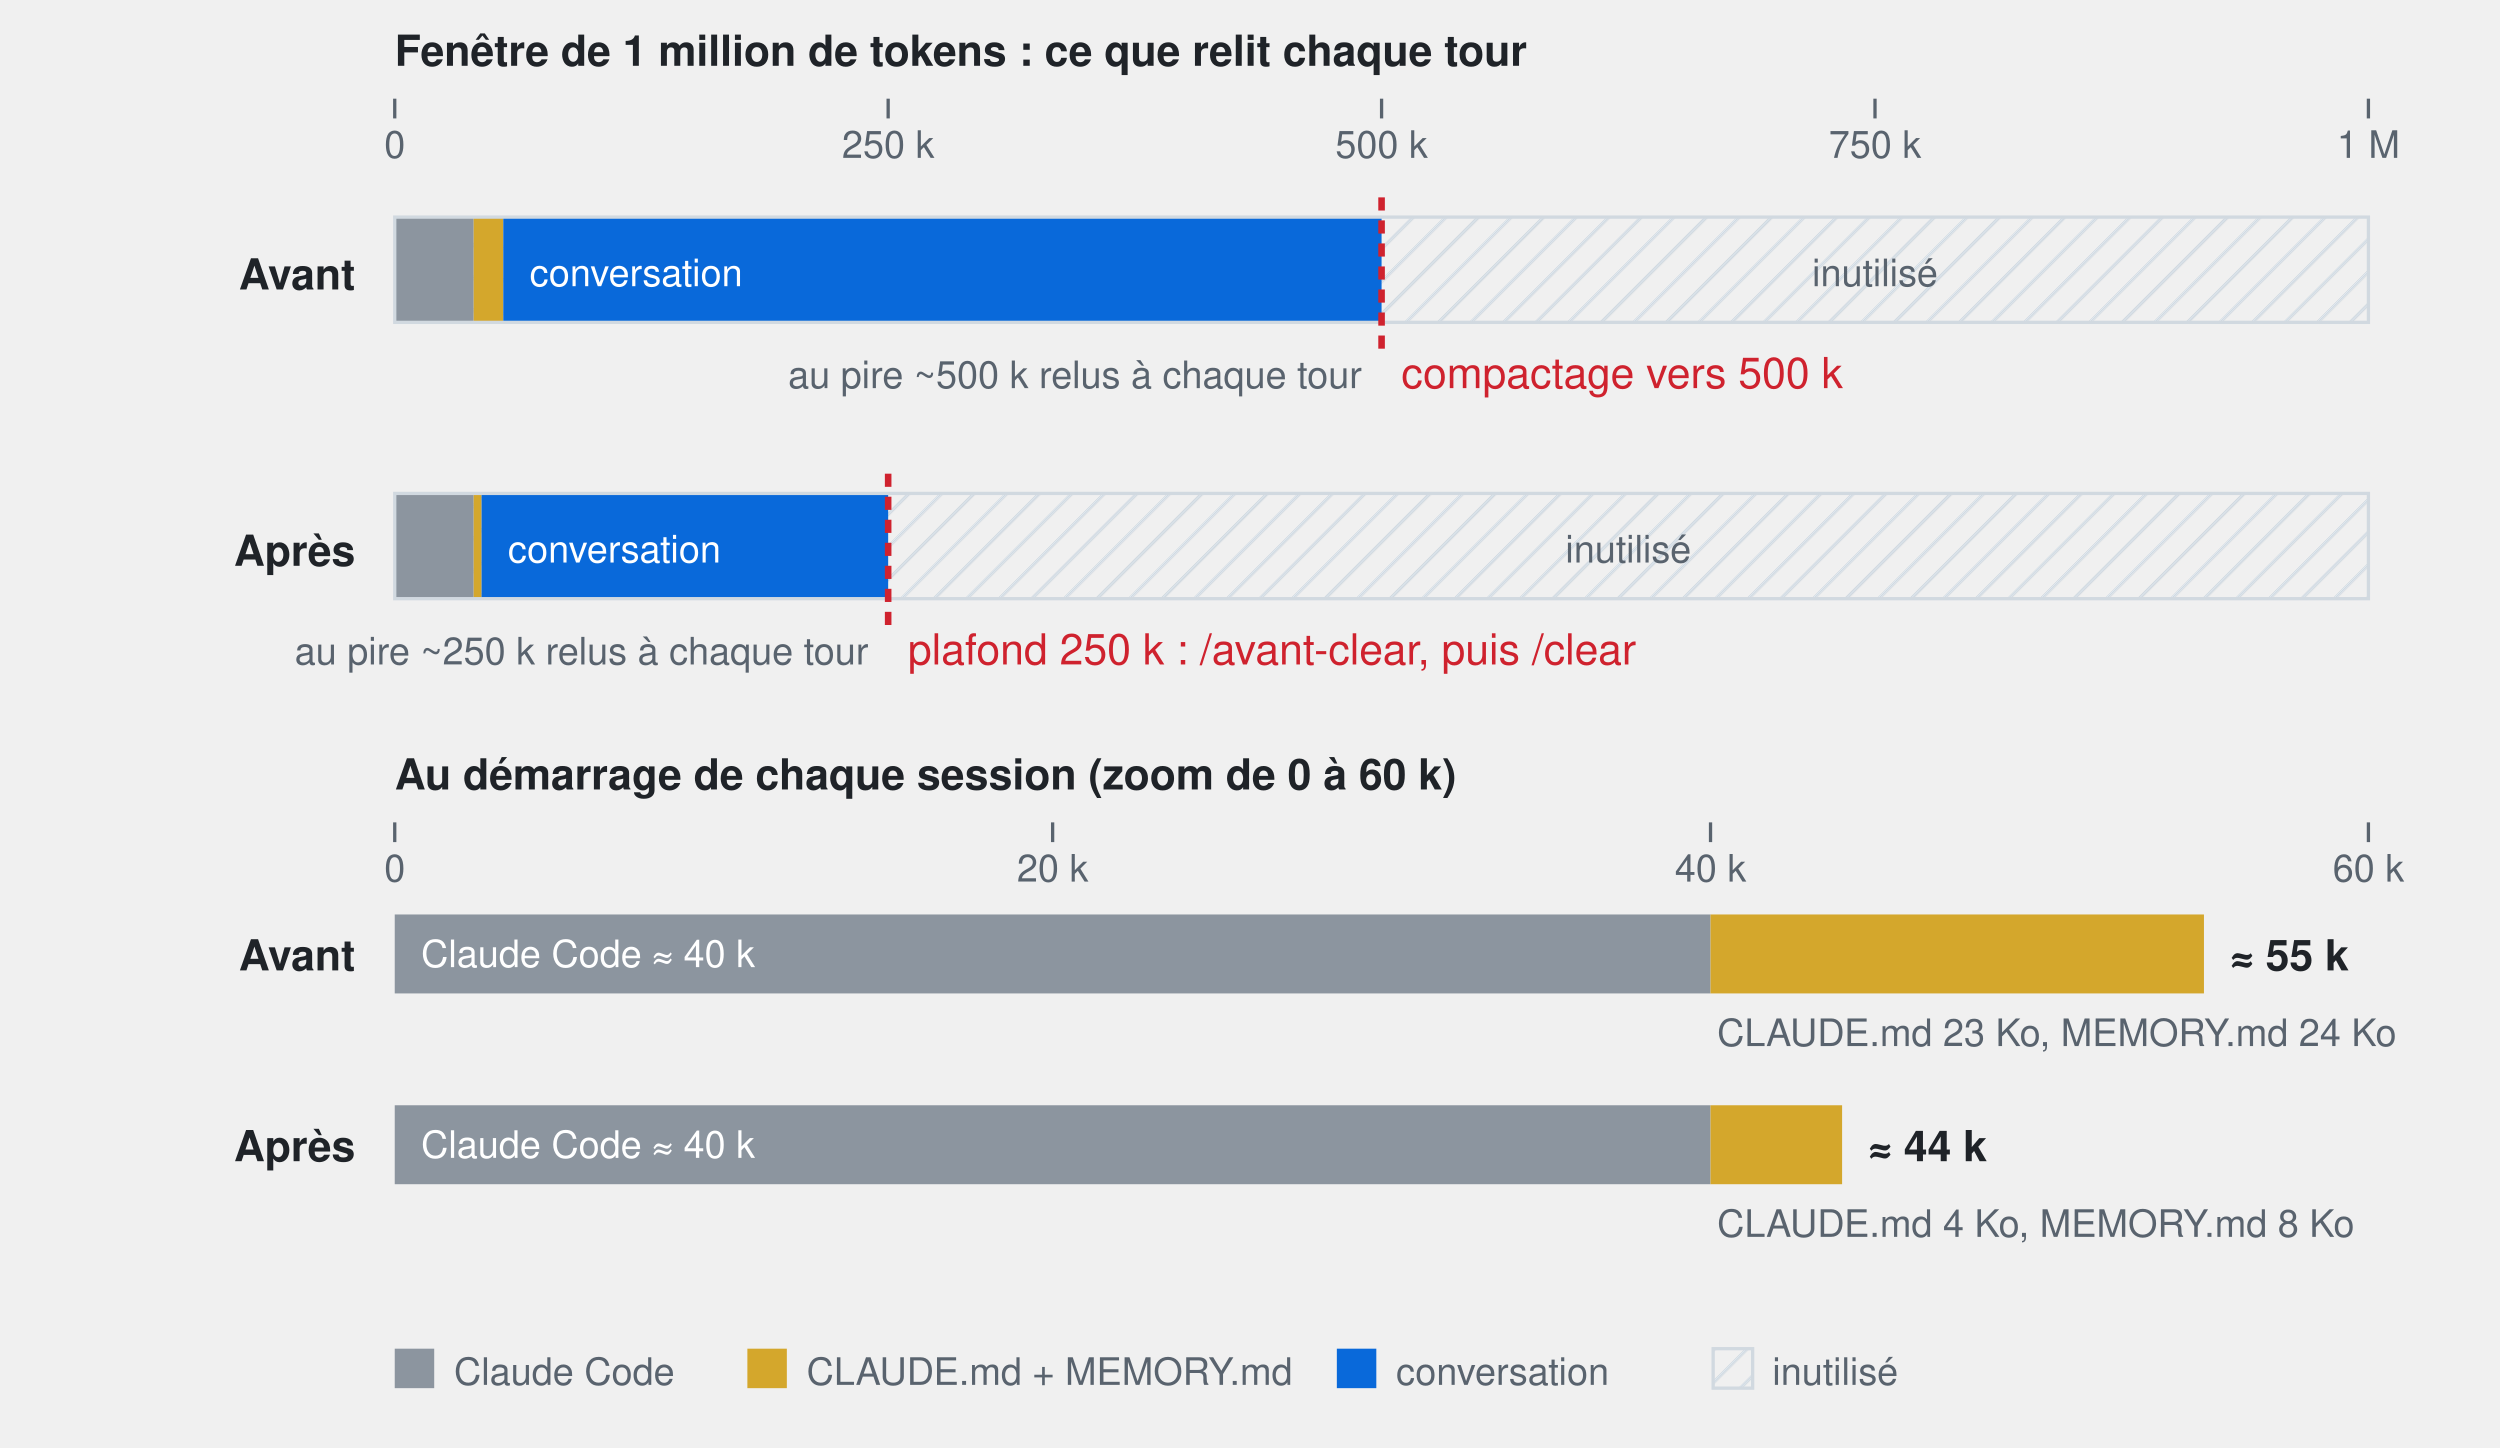
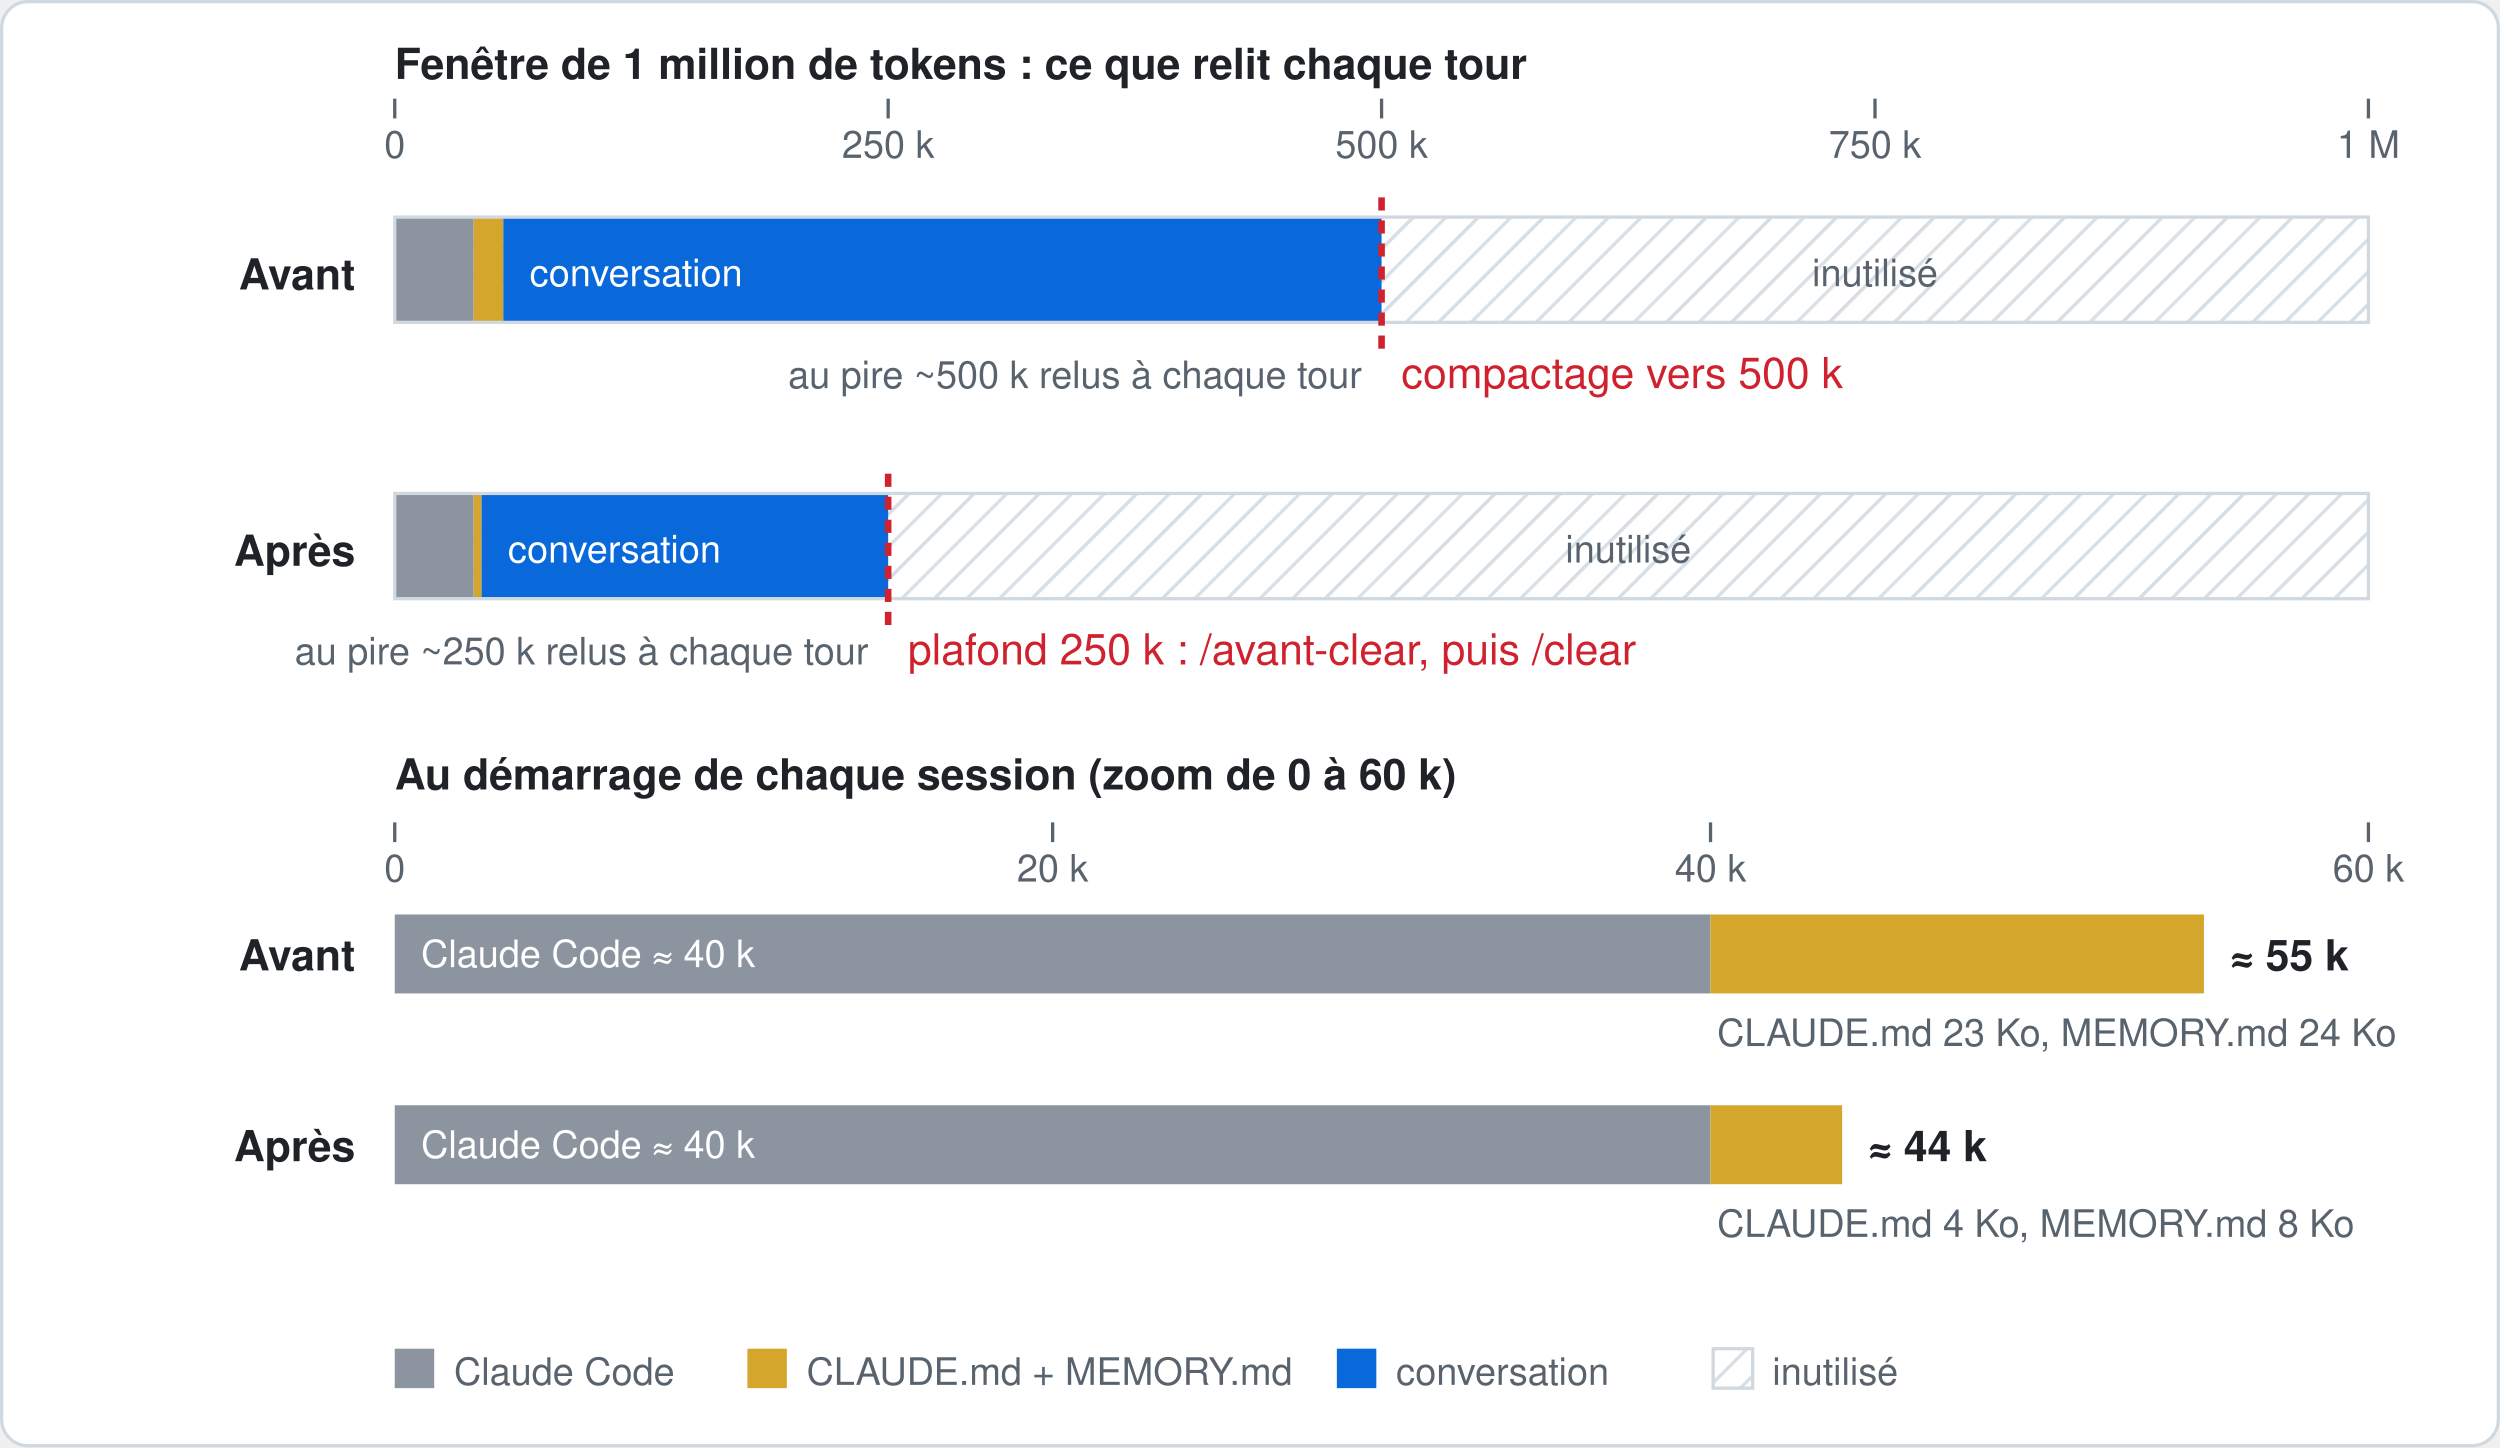
<svg xmlns="http://www.w3.org/2000/svg" viewBox="0 0 760 440" width="760" height="440" role="img" aria-label="Fenêtre de 1 million de tokens : ce que relit chaque tour">
  <style>
  text{font-family:-apple-system,BlinkMacSystemFont,"Segoe UI",Helvetica,Arial,sans-serif;font-size:13px;fill:#1f2328}
  .p{font-size:11.5px;fill:#59636e} .b{font-weight:600} .w{fill:#ffffff;font-size:11.5px}
  .cc{fill:#8c959f} .fi{fill:#d4a72c} .cv{fill:#0969da} .tr{stroke:#59636e;stroke-width:1} .hl{stroke:#d1d9e0}
-   .bord{fill:none;stroke:#d1d9e0} .seuil{stroke:#cf222e;stroke-width:2;stroke-dasharray:4 3} .rs{fill:#cf222e}
+   .fond{fill:#ffffff;stroke:#d1d9e0} .bord{fill:none;stroke:#d1d9e0} .seuil{stroke:#cf222e;stroke-width:2;stroke-dasharray:4 3} .rs{fill:#cf222e}
  @media (prefers-color-scheme:dark){
    text{fill:#e6edf3} .p{fill:#9198a1} .cc{fill:#656c76} .fi{fill:#bb8009} .cv{fill:#1f6feb}
-     .tr{stroke:#9198a1} .hl{stroke:#3d444d} .bord{stroke:#3d444d} .seuil{stroke:#f85149} .rs{fill:#f85149}}
+     .fond{fill:#0d1117;stroke:#3d444d} .tr{stroke:#9198a1} .hl{stroke:#3d444d} .bord{stroke:#3d444d} .seuil{stroke:#f85149} .rs{fill:#f85149}}
</style>
  <defs>
    <pattern id="h" patternUnits="userSpaceOnUse" width="7" height="7" patternTransform="rotate(45)">
      <line x1="0" y1="0" x2="0" y2="7" class="hl" stroke-width="2" />
    </pattern>
  </defs>
-   <text x="120" y="20" class="b">Fenêtre de 1 million de tokens : ce que relit chaque tour</text>
+   <rect x="0.5" y="0.5" width="759" height="439" rx="8" class="fond" />
+   <text x="120" y="24" class="b">Fenêtre de 1 million de tokens : ce que relit chaque tour</text>
  <line x1="120.0" y1="30" x2="120.0" y2="36" class="tr" />
  <text x="120.0" y="48" class="p" text-anchor="middle">0</text>
  <line x1="270.0" y1="30" x2="270.0" y2="36" class="tr" />
  <text x="270.0" y="48" class="p" text-anchor="middle">250 k</text>
  <line x1="420.0" y1="30" x2="420.0" y2="36" class="tr" />
  <text x="420.0" y="48" class="p" text-anchor="middle">500 k</text>
  <line x1="570.0" y1="30" x2="570.0" y2="36" class="tr" />
  <text x="570.0" y="48" class="p" text-anchor="middle">750 k</text>
  <line x1="720.0" y1="30" x2="720.0" y2="36" class="tr" />
  <text x="720.0" y="48" class="p" text-anchor="middle">1 M</text>
  <text x="108" y="88" class="b" text-anchor="end">Avant</text>
  <rect x="120.0" y="66" width="600" height="32" fill="url(#h)" />
  <rect x="120.0" y="66" width="24.0" height="32" class="cc" />
  <rect x="144.0" y="66" width="9.0" height="32" class="fi" />
  <rect x="153.0" y="66" width="267.0" height="32" class="cv" />
  <rect x="120.0" y="66" width="600" height="32" class="bord" />
  <text x="161.0" y="87" class="w">conversation</text>
  <text x="570.0" y="87" class="p" text-anchor="middle">inutilisé</text>
  <line x1="420.0" y1="60" x2="420.0" y2="106" class="seuil" />
  <text x="426.0" y="118" class="rs">compactage vers 500 k</text>
  <text x="414.0" y="118" class="p" text-anchor="end">au pire ~500 k relus à chaque tour</text>
  <text x="108" y="172" class="b" text-anchor="end">Après</text>
  <rect x="120.0" y="150" width="600" height="32" fill="url(#h)" />
  <rect x="120.0" y="150" width="24.0" height="32" class="cc" />
  <rect x="144.0" y="150" width="2.4" height="32" class="fi" />
  <rect x="146.4" y="150" width="123.6" height="32" class="cv" />
  <rect x="120.0" y="150" width="600" height="32" class="bord" />
  <text x="154.4" y="171" class="w">conversation</text>
  <text x="495.0" y="171" class="p" text-anchor="middle">inutilisé</text>
  <line x1="270.0" y1="144" x2="270.0" y2="190" class="seuil" />
  <text x="276.0" y="202" class="rs">plafond 250 k : /avant-clear, puis /clear</text>
  <text x="264.0" y="202" class="p" text-anchor="end">au pire ~250 k relus à chaque tour</text>
  <text x="120" y="240" class="b">Au démarrage de chaque session (zoom de 0 à 60 k)</text>
  <line x1="120.0" y1="250" x2="120.0" y2="256" class="tr" />
  <text x="120.0" y="268" class="p" text-anchor="middle">0</text>
  <line x1="320.0" y1="250" x2="320.0" y2="256" class="tr" />
  <text x="320.0" y="268" class="p" text-anchor="middle">20 k</text>
  <line x1="520.0" y1="250" x2="520.0" y2="256" class="tr" />
  <text x="520.0" y="268" class="p" text-anchor="middle">40 k</text>
  <line x1="720.0" y1="250" x2="720.0" y2="256" class="tr" />
  <text x="720.0" y="268" class="p" text-anchor="middle">60 k</text>
  <text x="108" y="295" class="b" text-anchor="end">Avant</text>
  <rect x="120.0" y="278" width="400.0" height="24" class="cc" />
  <rect x="520.0" y="278" width="150.0" height="24" class="fi" />
  <text x="128.0" y="294" class="w">Claude Code ≈ 40 k</text>
  <text x="678.0" y="295" class="b">≈ 55 k</text>
  <text x="522.0" y="318" class="p">CLAUDE.md 23 Ko, MEMORY.md 24 Ko</text>
  <text x="108" y="353" class="b" text-anchor="end">Après</text>
  <rect x="120.0" y="336" width="400.0" height="24" class="cc" />
  <rect x="520.0" y="336" width="40.0" height="24" class="fi" />
  <text x="128.0" y="352" class="w">Claude Code ≈ 40 k</text>
  <text x="568.0" y="353" class="b">≈ 44 k</text>
  <text x="522.0" y="376" class="p">CLAUDE.md 4 Ko, MEMORY.md 8 Ko</text>
  <rect x="120" y="410" width="12" height="12" class="cc" />
  <text x="138" y="421" class="p">Claude Code</text>
  <rect x="227.2" y="410" width="12" height="12" class="fi" />
  <text x="245.2" y="421" class="p">CLAUDE.md + MEMORY.md</text>
  <rect x="406.4" y="410" width="12" height="12" class="cv" />
  <text x="424.4" y="421" class="p">conversation</text>
  <rect x="520.8" y="410" width="12" height="12" fill="url(#h)" />
  <rect x="520.8" y="410" width="12" height="12" class="bord" />
  <text x="538.8" y="421" class="p">inutilisé</text>
</svg>
